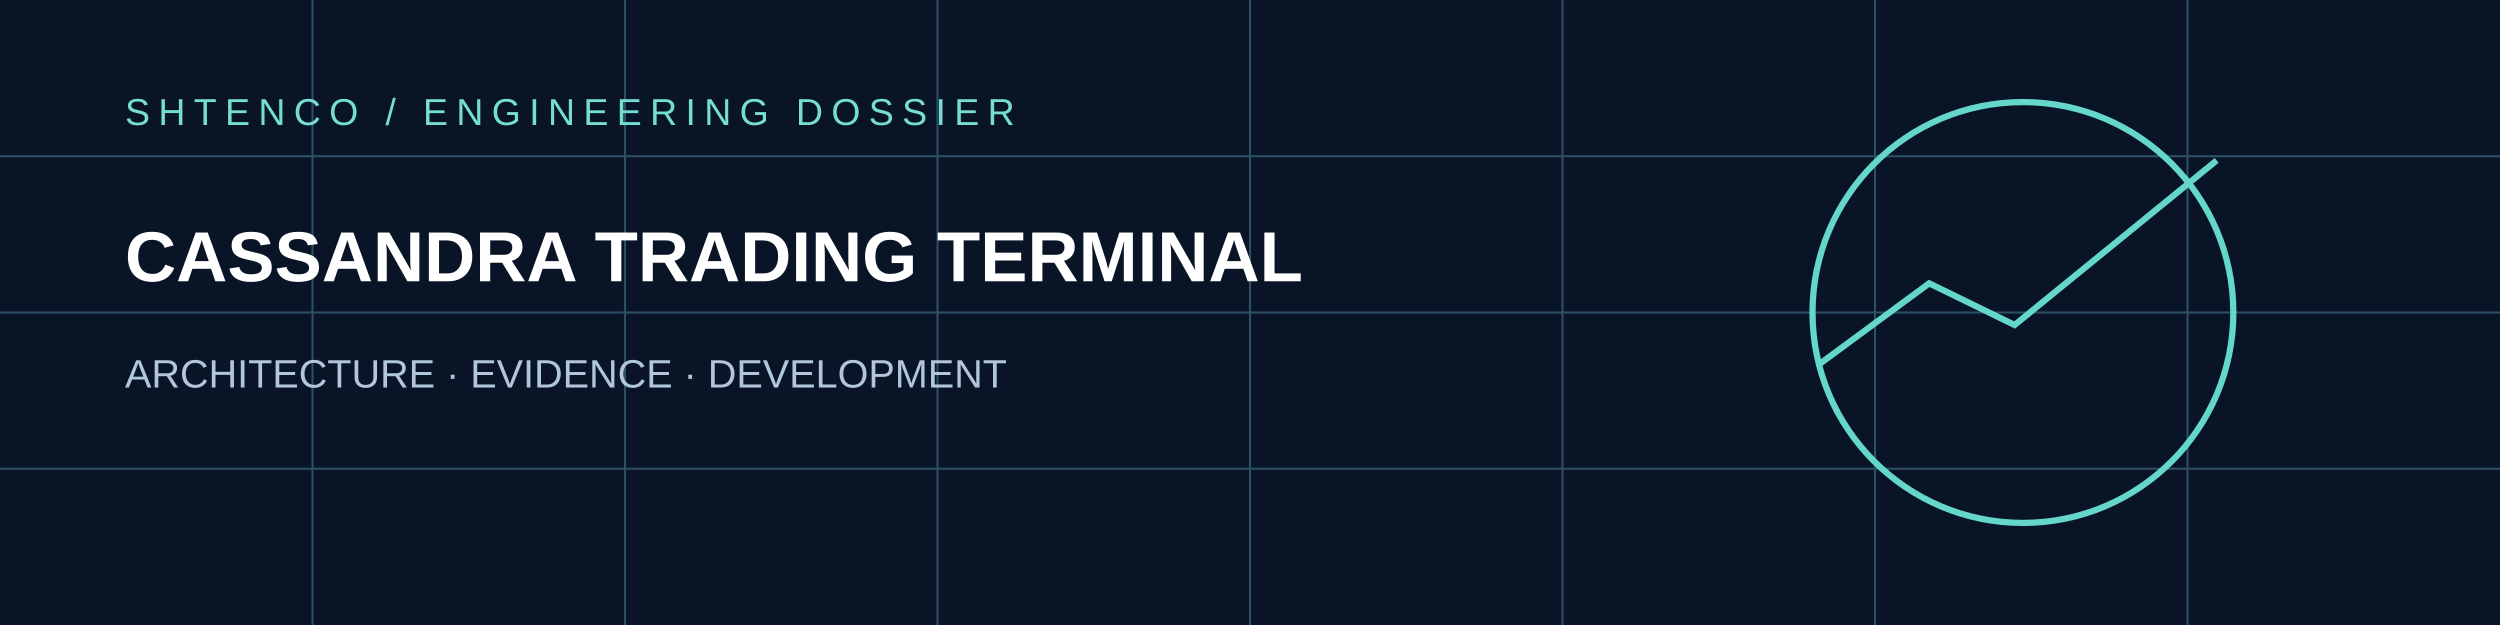
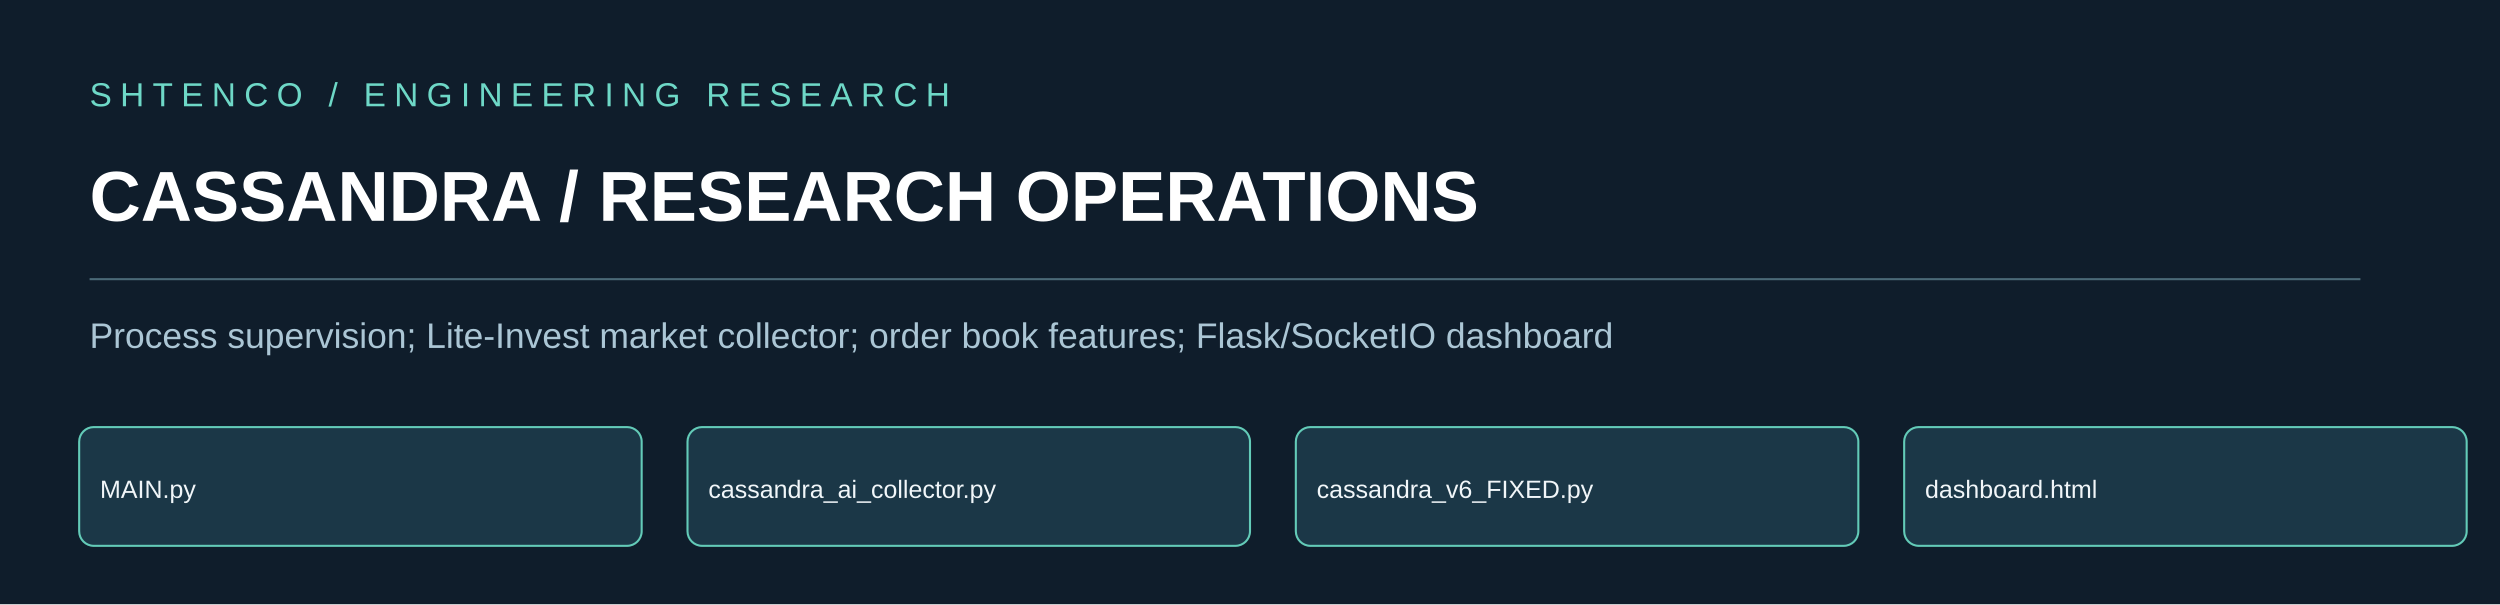
- <svg xmlns="http://www.w3.org/2000/svg" width="1200" height="300" viewBox="0 0 1200 300">
-   <rect width="1200" height="300" fill="#091426" />
-   <g stroke="#2d4f65" fill="none">
-     <path d="M0 75h1200M0 150h1200M0 225h1200M150 0v300M300 0v300M450 0v300M600 0v300M750 0v300M900 0v300M1050 0v300" />
-   </g>
-   <g stroke="#64d7c8" stroke-width="3" fill="none">
-     <circle cx="971" cy="150" r="101" />
-     <path d="M873 175l53-39 41 20 97-79" />
-   </g>
-   <text x="60" y="60" font-family="Arial" font-size="18" letter-spacing="4" fill="#75ded1">SHTENCO / ENGINEERING DOSSIER</text>
-   <text x="60" y="135" font-family="Arial" font-size="34" font-weight="bold" fill="#ffffff">CASSANDRA TRADING TERMINAL</text>
-   <text x="60" y="186" font-family="Arial" font-size="19" fill="#b2c6db">ARCHITECTURE · EVIDENCE · DEVELOPMENT</text>
+ <svg xmlns="http://www.w3.org/2000/svg" viewBox="0 0 1200 290" width="1200" height="290">
+   <rect width="1200" height="290" fill="#0f1d2b" />
+   <text x="43" y="51" fill="#6ed8c7" font-family="Arial" font-size="16" letter-spacing="4">SHTENCO / ENGINEERING RESEARCH</text>
+   <text x="43" y="106" fill="#fff" font-family="Arial" font-size="34" font-weight="bold">CASSANDRA / RESEARCH OPERATIONS</text>
+   <path d="M43 134h1090" stroke="#4a6977" />
+   <text x="43" y="167" fill="#abc6d5" font-size="17" font-family="Arial">Process supervision; Lite-Invest market collector; order book features; Flask/SocketIO dashboard</text>
+   <rect x="38" y="205" width="270" height="57" rx="7" fill="#1b3747" stroke="#63cbb8" />
+   <text x="48" y="239" fill="#f1f6f9" font-family="Arial" font-size="12">MAIN.py</text>
+   <rect x="330" y="205" width="270" height="57" rx="7" fill="#1b3747" stroke="#63cbb8" />
+   <text x="340" y="239" fill="#f1f6f9" font-family="Arial" font-size="12">cassandra_ai_collector.py</text>
+   <rect x="622" y="205" width="270" height="57" rx="7" fill="#1b3747" stroke="#63cbb8" />
+   <text x="632" y="239" fill="#f1f6f9" font-family="Arial" font-size="12">cassandra_v6_FIXED.py</text>
+   <rect x="914" y="205" width="270" height="57" rx="7" fill="#1b3747" stroke="#63cbb8" />
+   <text x="924" y="239" fill="#f1f6f9" font-family="Arial" font-size="12">dashboard.html</text>
</svg>
